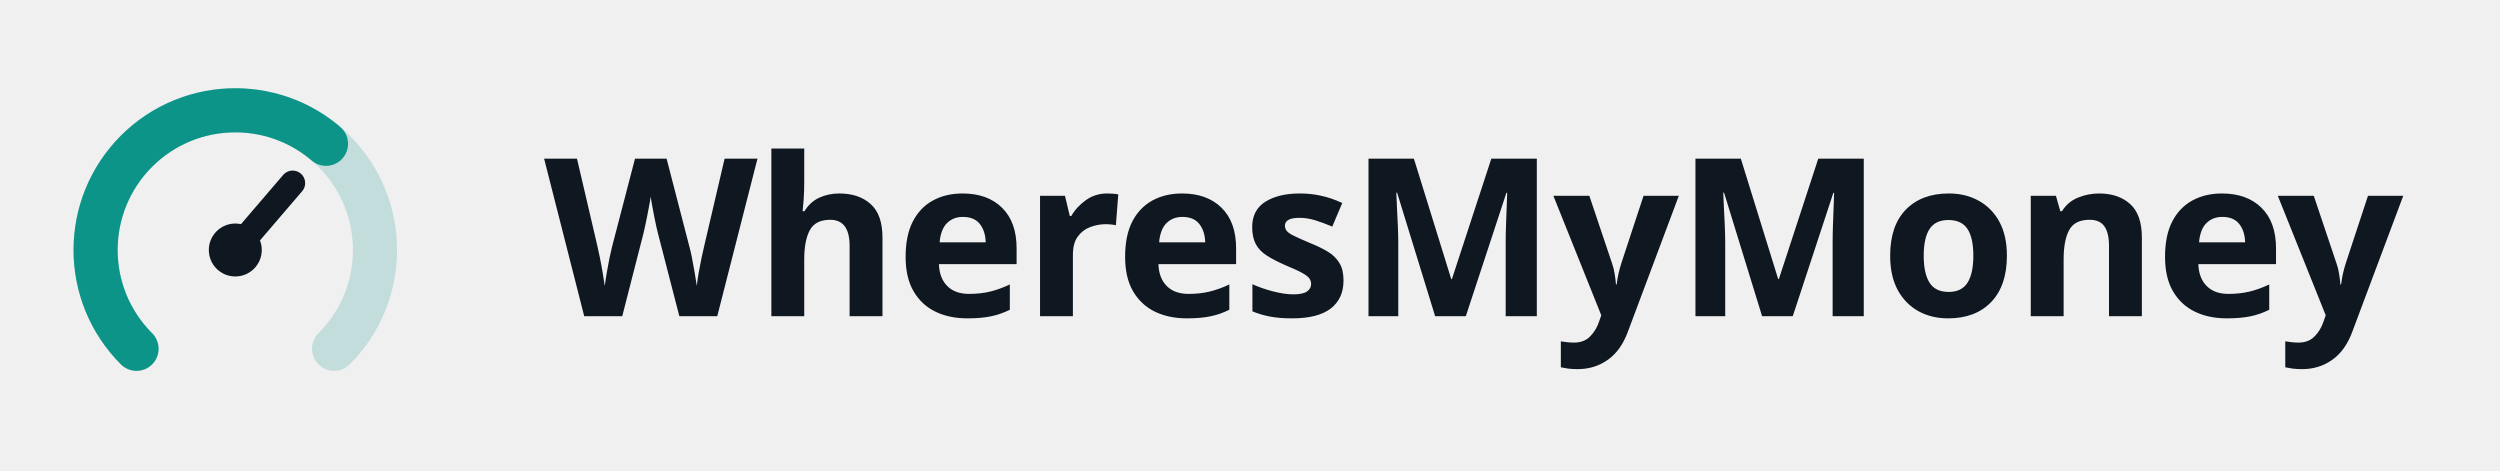
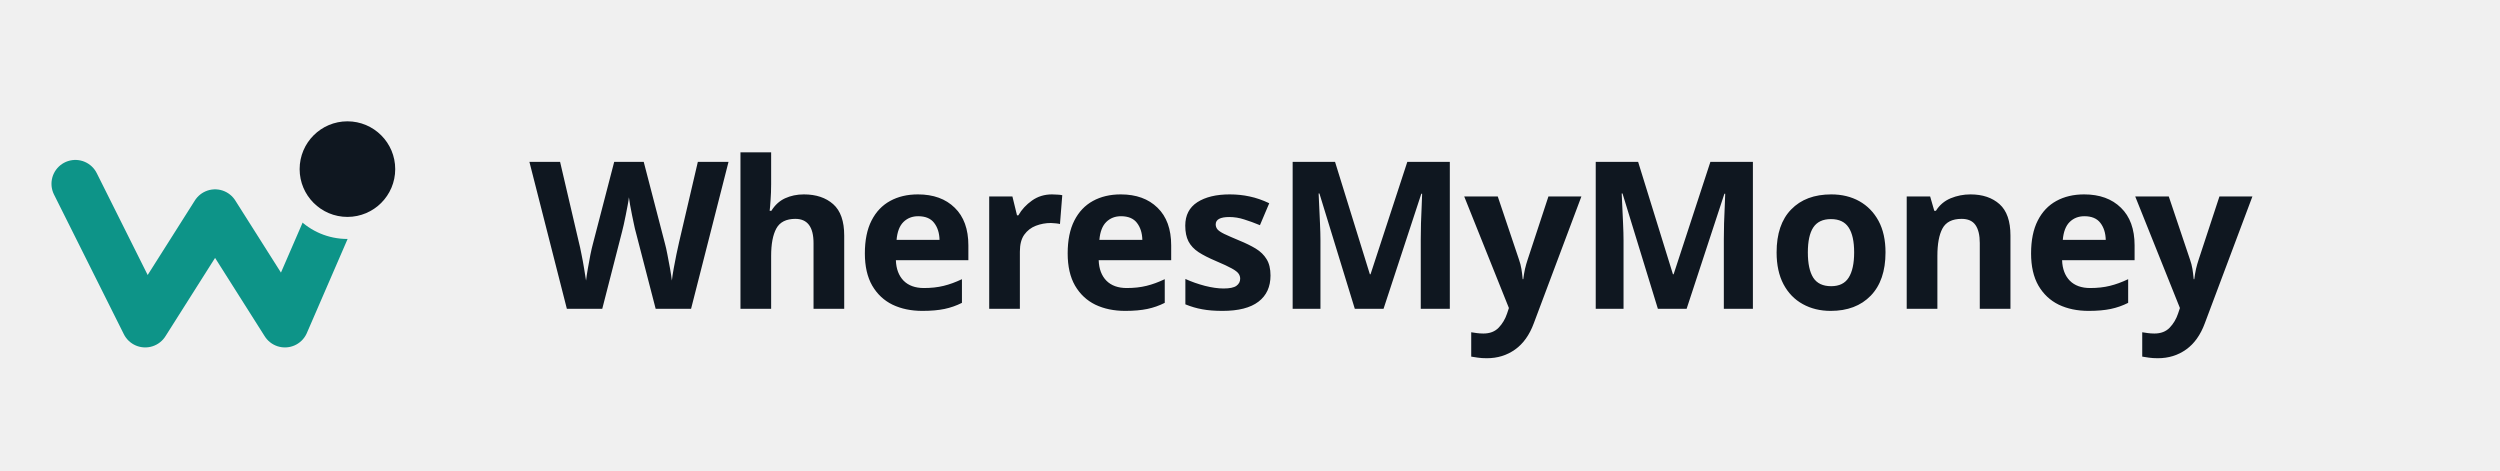
<svg xmlns="http://www.w3.org/2000/svg" viewBox="0 0 340 64" width="340" height="64" role="img" aria-label="WheresMyMoney">
-   <circle cx="32" cy="34" r="19" fill="none" stroke="rgba(13,148,136,.2)" stroke-width="6" stroke-linecap="round" stroke-dasharray="89.54 119.38" transform="rotate(135 32 34)" />
-   <circle cx="32" cy="34" r="19" fill="none" stroke="#0d9488" stroke-width="6" stroke-linecap="round" stroke-dasharray="58.2 119.38" transform="rotate(135 32 34)" />
-   <path d="M32 34L39.8 24.9" stroke="#0f1720" stroke-width="3.4" stroke-linecap="round" />
-   <circle cx="32" cy="34" r="3.6" fill="#0f1720" />
-   <text x="74" y="43" font-family="IBM Plex Sans, system-ui, sans-serif" font-weight="600" font-size="30" letter-spacing="-0.45" fill="#0f1720">WheresMyMoney</text>
+   <defs>
+     <mask id="t" maskUnits="userSpaceOnUse" x="-20" y="-20" width="104" height="104">
+       <rect x="-20" y="-20" width="104" height="104" fill="#fff" />
+       <circle cx="50" cy="21" r="9.5" fill="#000" />
+     </mask>
+   </defs>
+   <g transform="translate(-2.75 2)">
+     <path d="M13 23L22.5 42L32 27L41.5 42L48 27" fill="none" stroke="#0d9488" stroke-width="6.5" stroke-linecap="round" stroke-linejoin="round" mask="url(#t)" />
+     <circle cx="50" cy="21" r="6.5" fill="#0f1720" />
+   </g>
+   <text x="72" y="42" font-family="Sora, system-ui, sans-serif" font-weight="600" font-size="28" letter-spacing="-0.56" fill="#0f1720">WheresMyMoney</text>
</svg>
